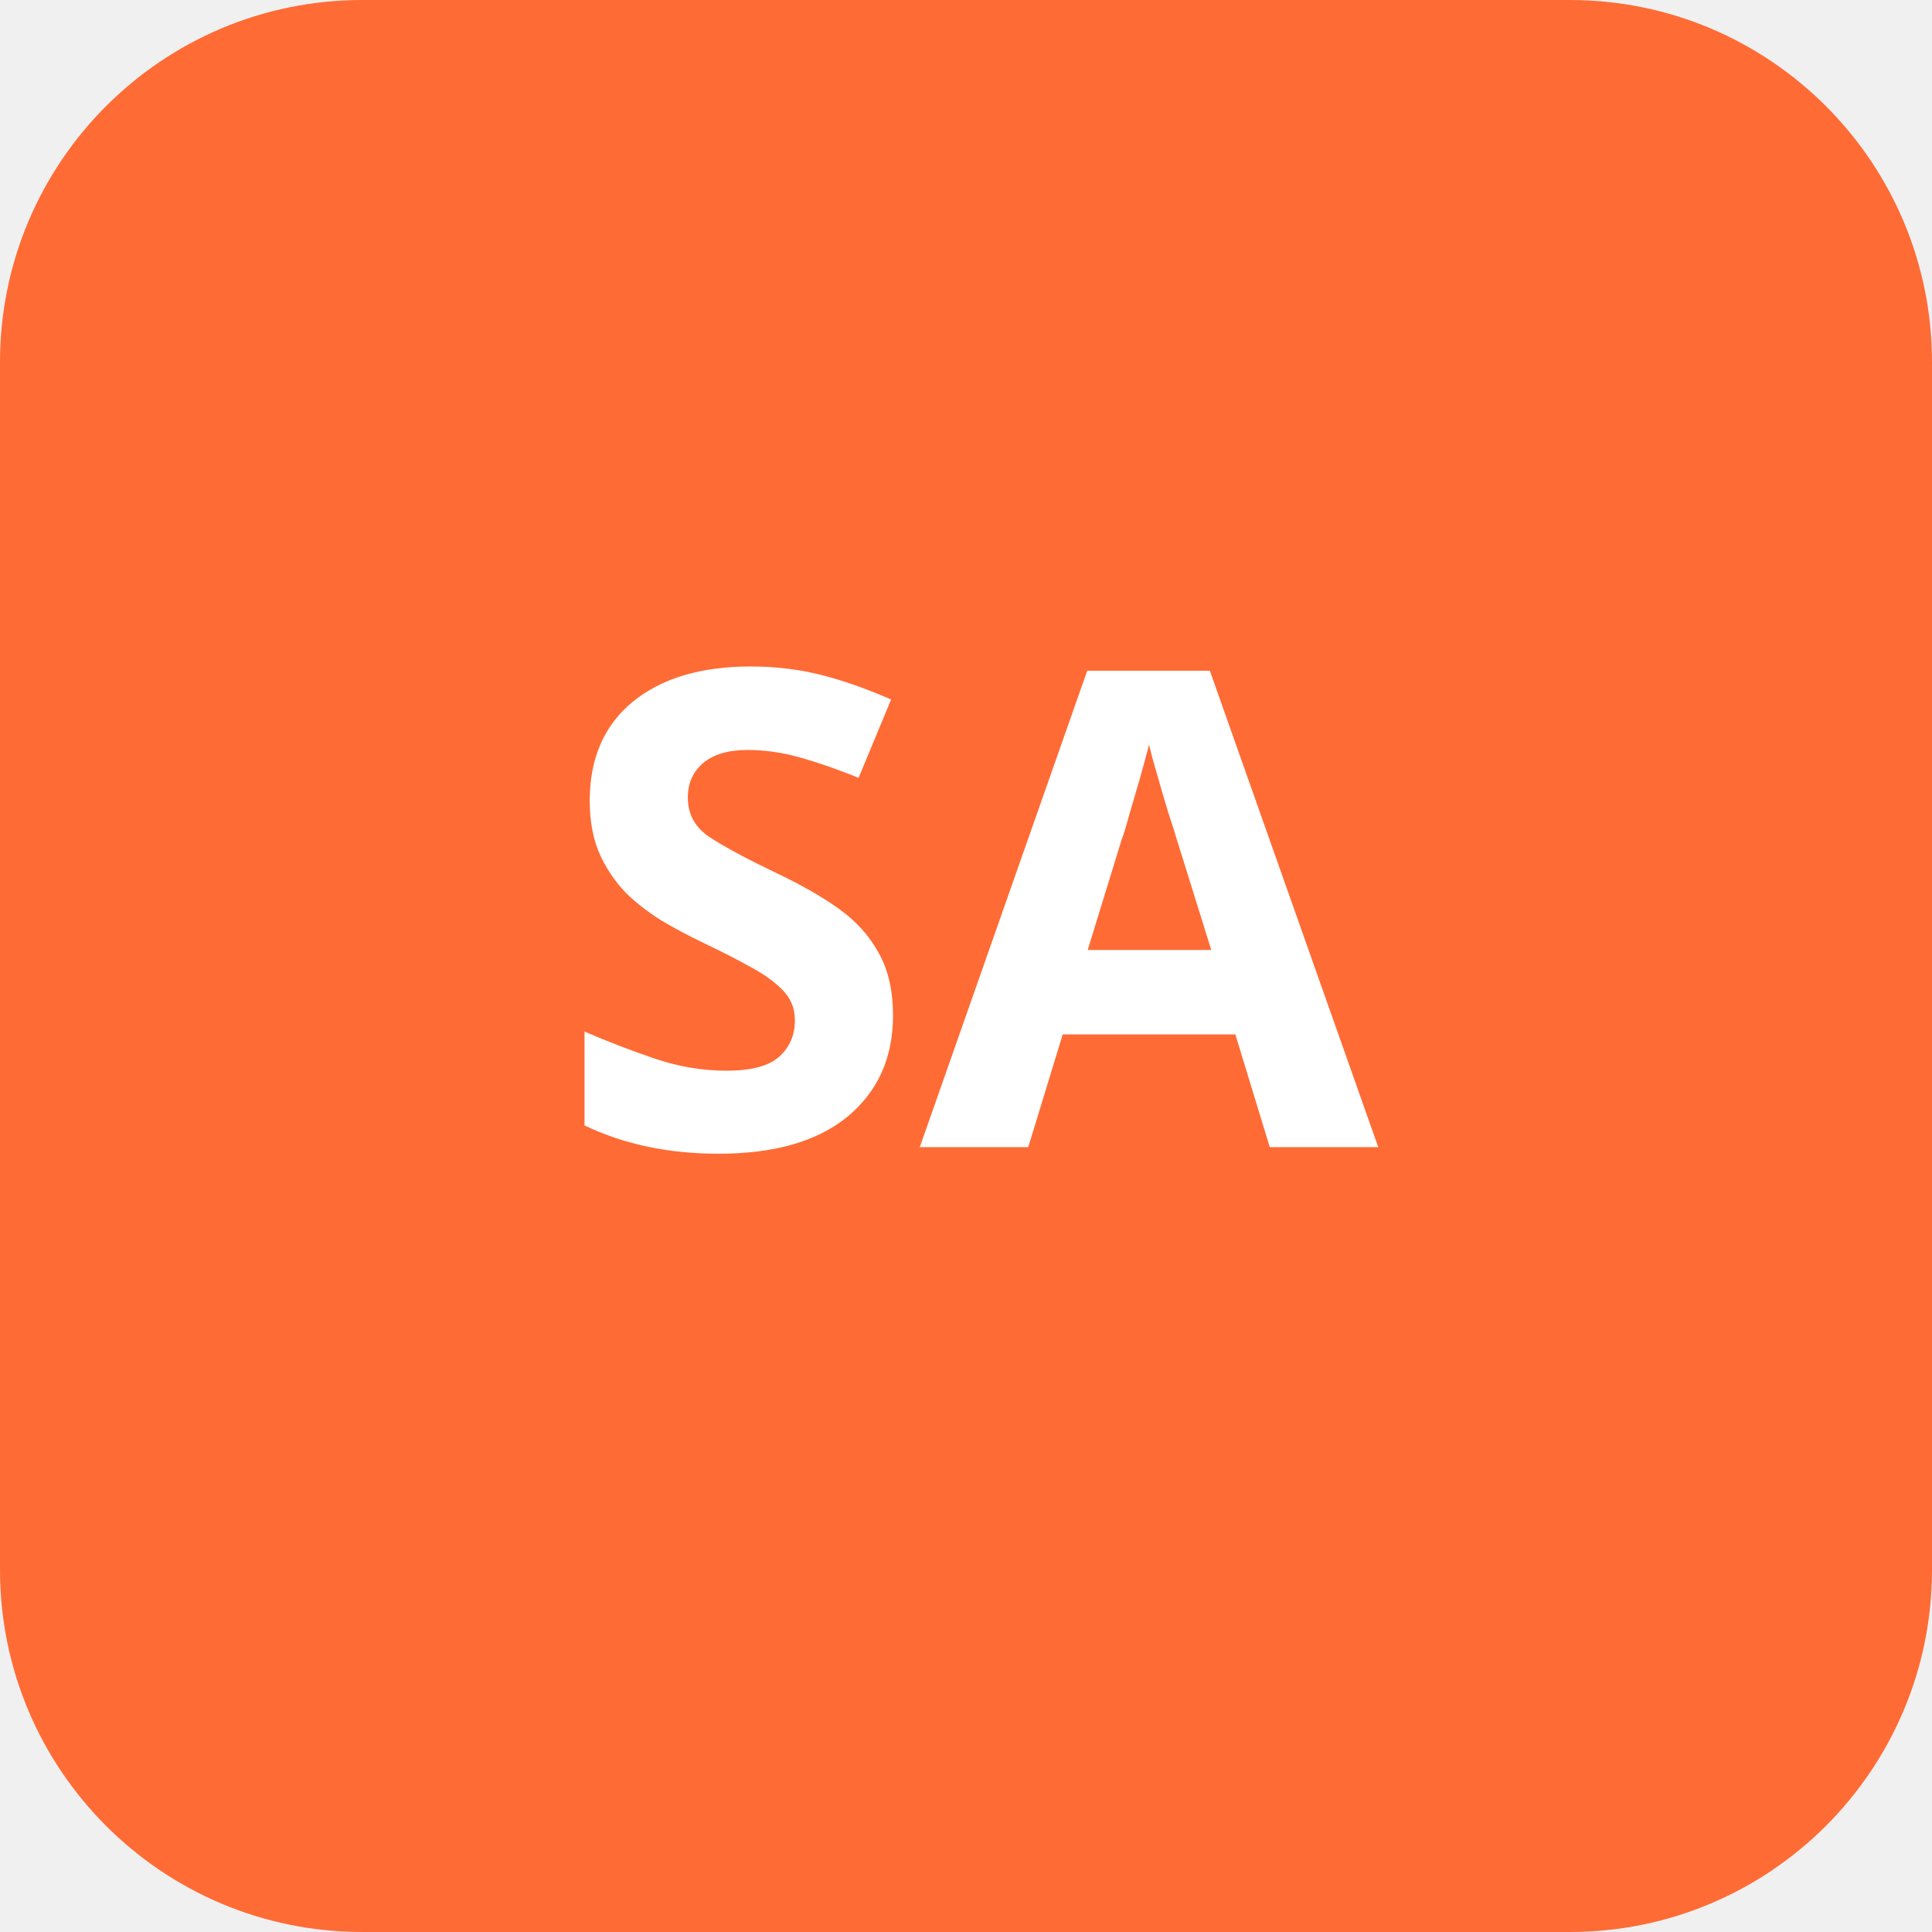
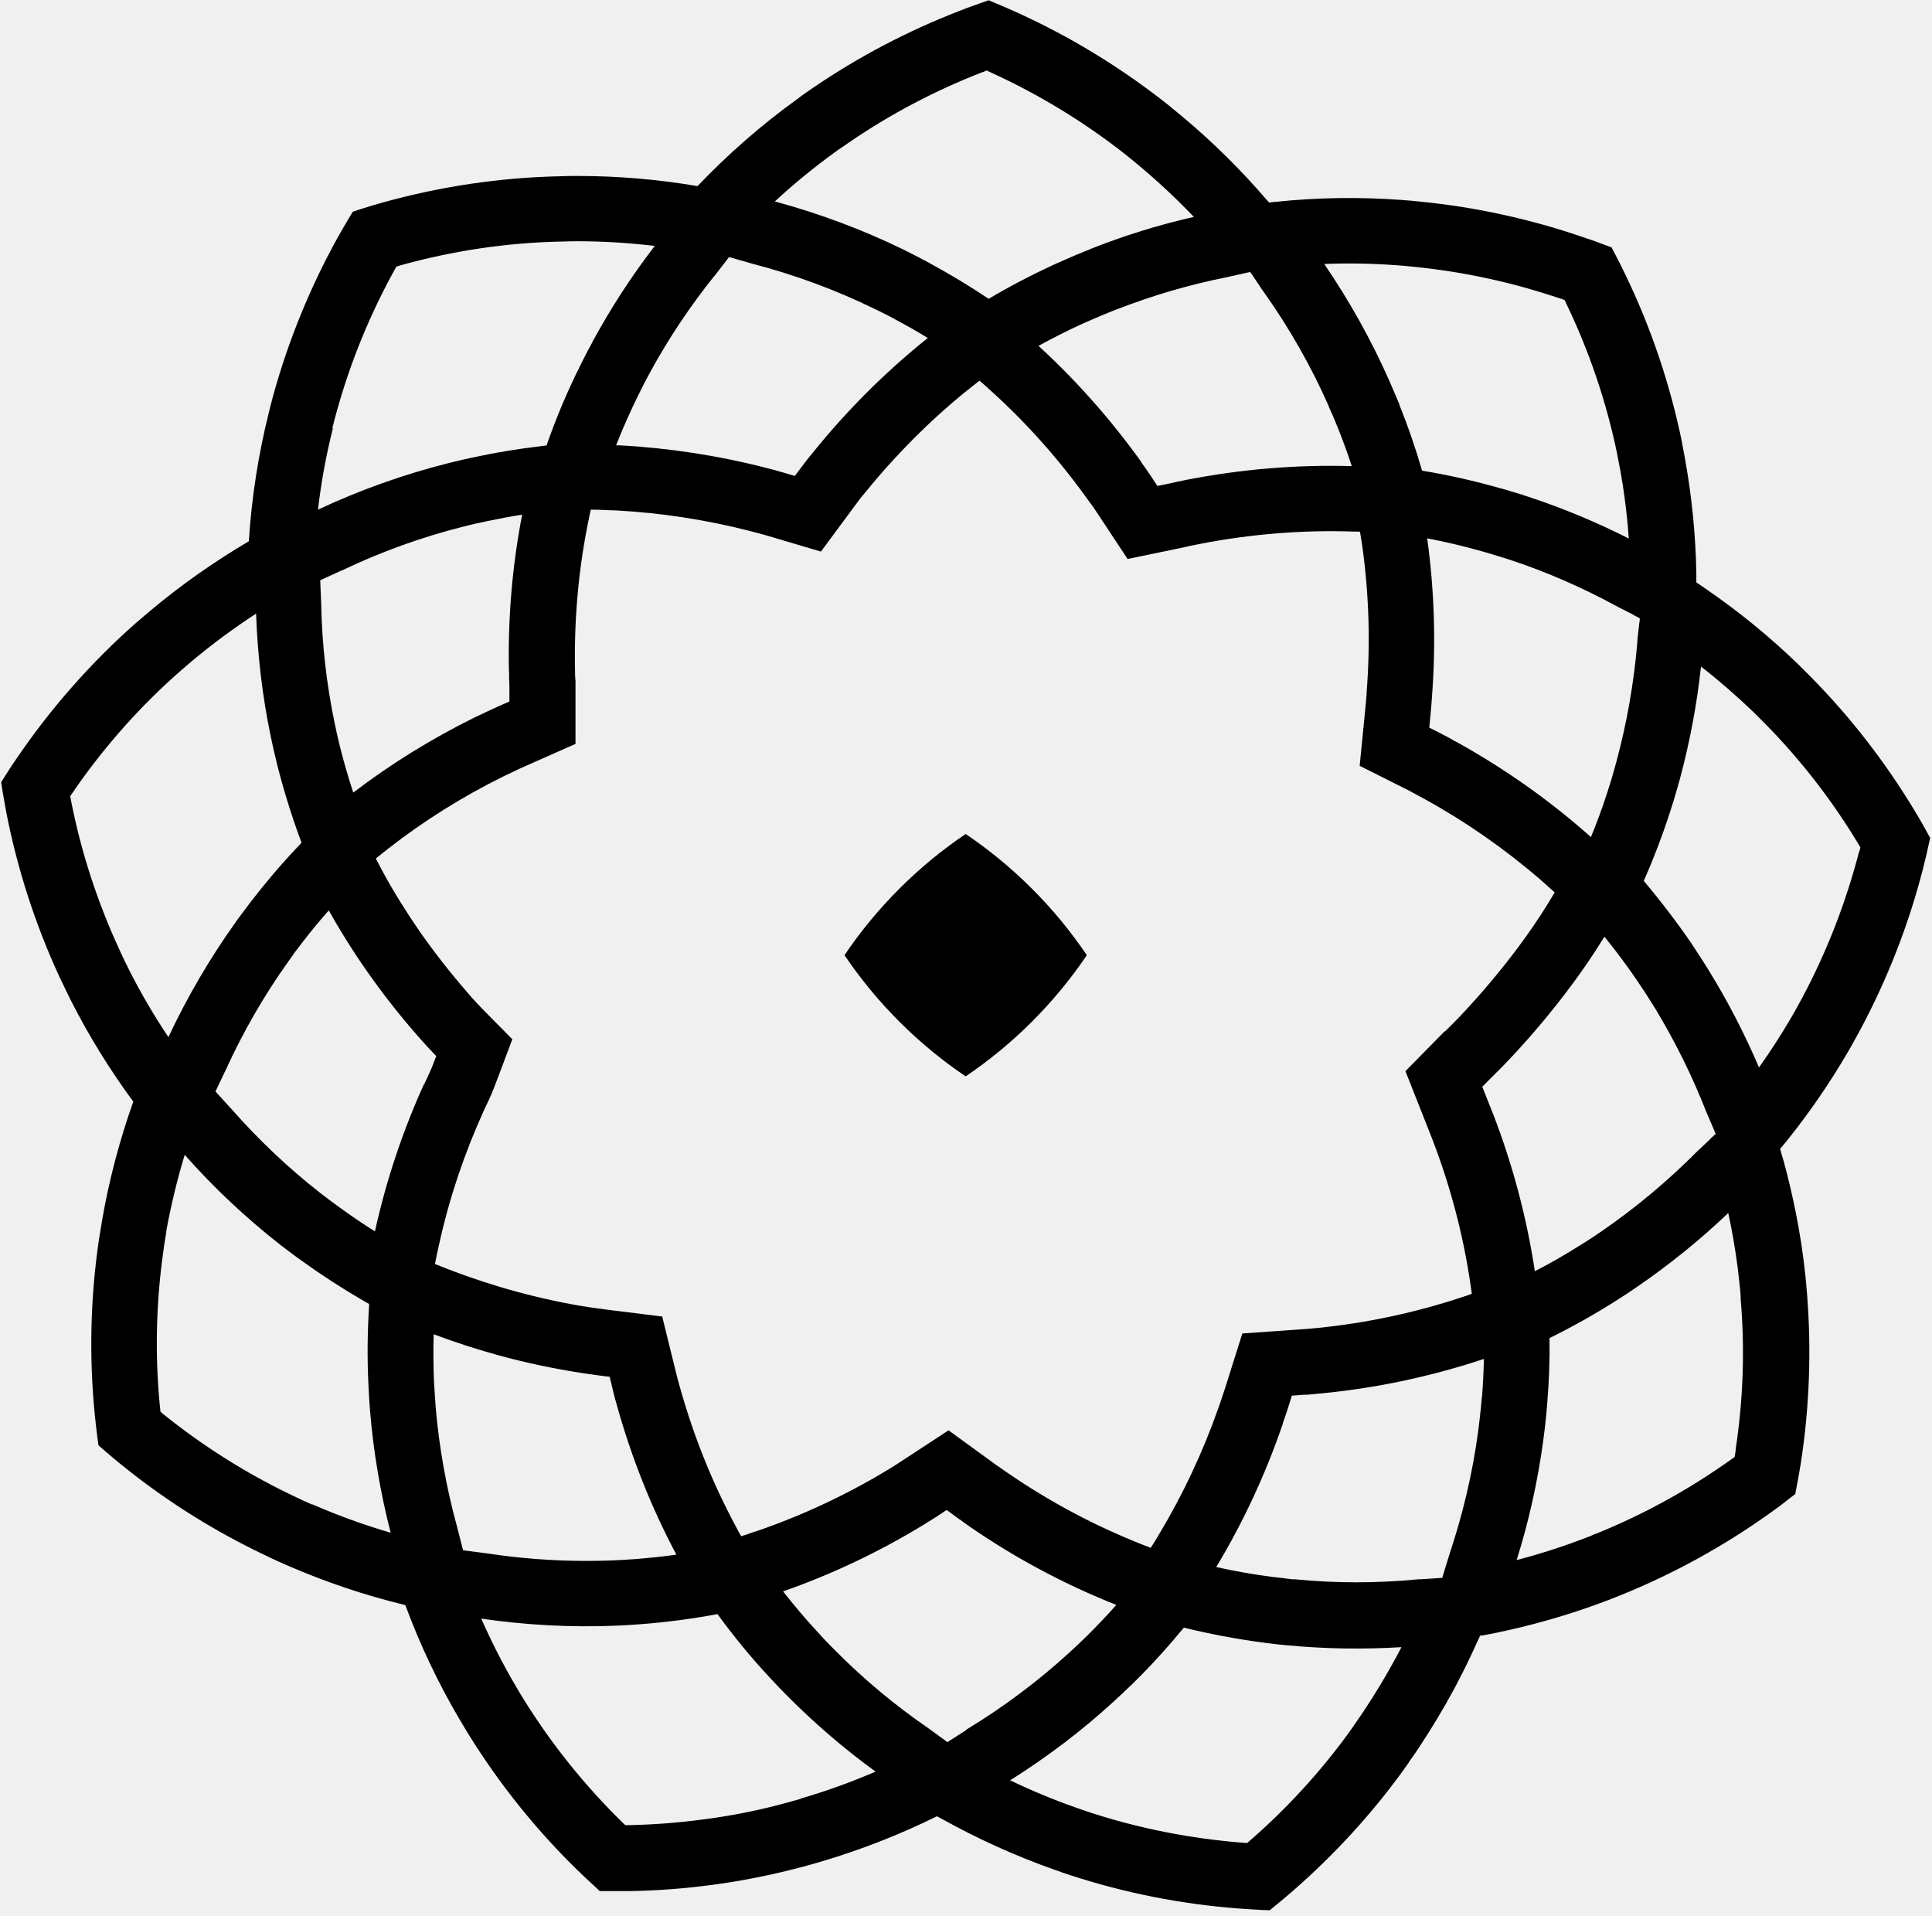
- <svg xmlns="http://www.w3.org/2000/svg" width="64" height="64" viewBox="0 0 64 64">
-   <rect width="64" height="64" rx="12" fill="#FF6B35" />
-   <text x="32" y="38" text-anchor="middle" font-family="system-ui,sans-serif" font-size="22" font-weight="700" fill="#fff">SA</text>
+ <svg xmlns="http://www.w3.org/2000/svg" width="344" height="341" viewBox="0 0 344 341">
+   <style>
+         path { fill: #000; }
+         @media (prefers-color-scheme: dark) {
+             path { fill: #FFF; }
+         }
+ </style>
+   <g clip-path="url(#clip0_1813_6860)">
+     <path d="M342.898 147.765C342.266 146.617 341.606 145.469 340.832 144.206C335.667 135.653 329.526 127.732 322.582 120.671L322.467 120.556C321.635 119.724 320.947 119.035 320.315 118.404C315.38 113.611 309.985 109.162 304.247 105.201C304.074 105.087 303.902 104.972 303.759 104.857C303.328 104.57 302.927 104.283 302.496 103.996C302.353 103.881 302.181 103.795 302.037 103.68C302.037 103.537 302.037 103.393 302.037 103.25C302.037 103.049 302.037 102.848 302.037 102.647C302.037 102.446 302.037 102.245 302.037 102.044C301.922 95.242 301.234 88.44 300.057 81.868L299.914 81.064C299.77 80.289 299.627 79.543 299.483 78.826V78.711C297.36 68.407 294.003 58.419 289.44 48.977C288.924 47.857 288.321 46.681 287.633 45.36L286.944 44.04L285.538 43.524C284.275 43.036 282.984 42.577 281.722 42.175C277.073 40.567 272.281 39.247 267.547 38.214C262.726 37.152 257.791 36.377 252.827 35.889C251.822 35.774 250.761 35.688 249.641 35.602C242.238 35.057 234.72 35.143 227.289 35.918C226.858 35.947 226.399 36.004 225.969 36.061C225.883 35.947 225.797 35.832 225.682 35.746C221.091 30.379 216.041 25.385 210.703 20.907C209.871 20.219 209.039 19.53 208.264 18.898L208.207 18.841C199.914 12.24 190.818 6.643 181.148 2.252C180.001 1.735 178.767 1.19 177.389 0.616L176.041 0.042L174.664 0.53C173.602 0.903 172.196 1.391 170.847 1.936C161.579 5.524 152.712 10.173 144.563 15.77L143.243 16.688C142.784 17.004 142.354 17.32 141.952 17.636C135.582 22.228 129.614 27.451 124.19 33.134C117.132 31.928 109.958 31.326 102.842 31.326C101.809 31.326 100.719 31.326 99.628 31.383C89.011 31.613 78.423 33.191 68.122 36.061C66.859 36.406 65.54 36.808 64.191 37.238L62.813 37.697L62.068 38.931C61.407 40.022 60.748 41.199 60.03 42.462C55.181 51.244 51.364 60.6 48.667 70.33C48.38 71.392 48.122 72.425 47.864 73.459C45.999 80.921 44.794 88.612 44.306 96.362C38.079 100.035 32.111 104.226 26.63 108.846C25.798 109.535 24.995 110.224 24.162 110.942C16.271 117.916 9.213 125.895 3.244 134.62L3.158 134.735C2.355 135.883 1.637 136.973 0.978 138.035L0.203 139.269L0.432 140.733C0.662 142.168 0.92 143.488 1.15 144.78C3.101 154.739 6.257 164.497 10.504 173.739L10.561 173.854C11.021 174.829 11.48 175.777 11.939 176.724L12.599 178.073C15.784 184.358 19.543 190.443 23.732 196.125C21.264 203.071 19.37 210.275 18.137 217.479V217.536C17.965 218.598 17.792 219.631 17.62 220.664C16.099 230.968 15.841 241.444 16.874 251.833C17.018 253.182 17.161 254.56 17.333 255.852L17.534 257.315L18.653 258.291C19.715 259.21 20.748 260.071 21.781 260.903L21.924 261.018C29.901 267.447 38.653 272.9 48.007 277.262L48.352 277.435C48.725 277.607 49.069 277.779 49.471 277.951L50.963 278.611C57.792 281.596 64.908 284.007 72.168 285.758C74.779 292.818 78.022 299.649 81.809 306.078L82.211 306.738C82.641 307.456 83.072 308.173 83.502 308.891C88.925 317.616 95.382 325.68 102.727 332.856C103.76 333.86 104.764 334.807 105.683 335.64L106.773 336.673H108.265C109.614 336.673 110.991 336.673 112.34 336.673C117.132 336.587 121.981 336.214 126.716 335.582C131.479 334.951 136.299 334.032 141.063 332.827L142.956 332.339C143.989 332.052 144.994 331.794 146.027 331.478C153.143 329.383 160.144 326.656 166.83 323.356C166.973 323.442 167.117 323.528 167.26 323.585C167.375 323.643 167.519 323.729 167.633 323.786C174.032 327.345 180.718 330.387 187.547 332.798C188.064 332.97 188.552 333.143 189.068 333.344L190.617 333.86C200.287 337.017 210.33 338.998 220.517 339.773L222.554 339.916C223.214 339.945 223.903 340.002 224.591 340.031L226.084 340.088L227.231 339.141C228.436 338.165 229.412 337.333 230.33 336.529C237.561 330.215 244.103 323.097 249.756 315.32L250.875 313.741V313.684C251.507 312.823 252.109 311.962 252.683 311.072C254.979 307.599 257.102 304.069 258.996 300.539L259.713 299.161C260.861 296.951 261.98 294.655 263.042 292.273C263.128 292.101 263.214 291.9 263.3 291.728C263.386 291.555 263.443 291.383 263.529 291.211C263.616 291.211 263.673 291.211 263.759 291.182C263.845 291.182 263.902 291.182 263.989 291.154C264.189 291.125 264.419 291.067 264.62 291.039C265.136 290.953 265.624 290.838 266.112 290.752C272.712 289.403 279.225 287.537 285.452 285.212L286.944 284.638C287.46 284.438 287.948 284.237 288.465 284.036C297.934 280.219 306.915 275.282 315.208 269.341L316.872 268.136L319.655 265.983L319.914 264.577C320.057 263.917 320.172 263.256 320.287 262.568L320.631 260.559C322.18 250.571 322.553 240.411 321.75 230.365C321.664 229.217 321.549 228.041 321.463 227.151C321.061 223.362 320.487 219.516 319.713 215.699C319.11 212.714 318.393 209.701 317.589 206.716C317.532 206.515 317.475 206.343 317.417 206.142C317.36 205.941 317.302 205.769 317.245 205.568C317.159 205.224 317.044 204.879 316.958 204.535C317.245 204.19 317.532 203.846 317.819 203.501C317.934 203.358 318.077 203.186 318.192 203.042C318.307 202.899 318.45 202.727 318.565 202.583C322.381 197.79 325.853 192.71 328.924 187.458L329.67 186.166C330.186 185.248 330.703 184.301 331.219 183.354C336.068 174.284 339.856 164.612 342.41 154.595L342.898 152.615C343.041 152.07 343.156 151.524 343.271 150.979L343.672 149.171L342.955 147.879L342.898 147.765ZM290.932 109.535L291.879 110.023L291.965 110.109V110.368L291.879 110.97L291.535 114.013V114.328C290.932 121.475 289.699 128.564 287.862 135.395L287.374 137.174C287.03 138.408 286.628 139.728 286.14 141.221C285.28 143.861 284.333 146.473 283.271 149.027C275.897 142.455 267.776 136.744 259.139 131.979H259.082C258.623 131.692 258.164 131.434 257.733 131.204L256.901 130.774C256.901 130.774 256.758 130.688 256.7 130.659C256.643 130.63 256.585 130.602 256.528 130.573L254.491 129.54L254.692 127.387C254.806 126.182 254.892 125.206 254.95 124.287C255.696 114.73 255.409 105.173 254.118 95.845C257.475 96.477 260.803 97.28 264.046 98.198L264.649 98.371C266.141 98.801 267.374 99.203 268.58 99.576C275.265 101.757 281.836 104.627 288.12 108.072L290.387 109.22L290.932 109.507V109.535ZM257.217 183.612L250.244 190.701L254.95 202.612C258.192 210.992 260.488 219.66 261.779 228.356L261.865 228.959C261.923 229.39 261.98 229.849 262.066 230.337C261.463 230.566 260.89 230.767 260.316 230.939C252.023 233.695 243.357 235.531 234.606 236.421L233.888 236.479C233.401 236.536 232.855 236.593 232.281 236.622L221.205 237.397L218.164 247.04C217.906 247.815 217.619 248.676 217.274 249.71L216.93 250.685C214.147 258.607 210.56 266.213 206.285 273.302L206.084 273.646C205.739 274.249 205.338 274.88 204.878 275.569L203.358 274.966C194.979 271.666 186.945 267.389 179.542 262.309C179.14 262.051 178.795 261.793 178.422 261.534L177.418 260.846L168.896 254.646L160.345 260.243C159.714 260.673 158.996 261.104 158.078 261.678C150.56 266.213 142.612 269.915 134.406 272.699H134.319C133.545 272.986 132.741 273.273 131.967 273.503C131.794 273.216 131.651 272.929 131.479 272.642L131.106 271.924C126.888 264.117 123.53 255.766 121.091 247.069L120.948 246.581C120.833 246.151 120.69 245.605 120.518 244.974L117.906 234.383L110.274 233.436C109.011 233.293 107.749 233.121 106.486 232.948C105.998 232.891 105.511 232.805 105.023 232.748C100.69 232.087 96.357 231.14 92.11 229.992C88.064 228.902 84.019 227.581 80.145 226.089L79.542 225.859C78.854 225.601 78.165 225.314 77.448 225.027C77.562 224.396 77.706 223.707 77.878 222.903L78.251 221.239C80.03 213.202 82.699 205.31 86.142 197.733C86.314 197.331 86.63 196.699 86.888 196.154L86.945 196.039C87.634 194.576 88.179 193.112 88.667 191.82L91.221 185.018L86.199 179.938L84.908 178.589C84.248 177.872 83.645 177.212 83.072 176.523C80.116 173.107 77.333 169.549 74.779 165.904C72.397 162.459 70.188 158.929 68.265 155.399L67.778 154.481C67.519 153.993 67.261 153.505 67.003 153.017C67.003 152.959 66.945 152.902 66.917 152.845L67.204 152.615L69.04 151.151C75.382 146.186 82.297 141.852 89.614 138.236L91.364 137.404C92.168 137.002 92.885 136.686 93.602 136.37L102.469 132.438V122.766C102.469 122.508 102.469 122.278 102.469 122.078V121.274C102.412 120.642 102.383 120.097 102.383 119.581V119.265C102.211 110.741 102.928 102.188 104.535 93.893L104.965 91.769C105.023 91.425 105.109 91.081 105.195 90.736C106.084 90.736 107.031 90.765 108.179 90.822L109.815 90.88C117.763 91.31 125.769 92.544 133.602 94.553C134.606 94.812 135.439 95.041 136.185 95.242L146.17 98.198L152.885 89.129C152.885 89.129 153.114 88.842 153.229 88.67L154.233 87.464C159.599 80.863 165.625 74.836 172.11 69.584L173.602 68.407C173.86 68.177 174.147 67.977 174.405 67.776L174.606 67.948C175.18 68.436 175.754 68.952 176.414 69.555L176.672 69.785C182.956 75.496 188.666 81.925 193.688 88.957L194.233 89.703L194.29 89.76C194.606 90.191 194.922 90.65 195.237 91.138L200.775 99.519L210.589 97.481C211.019 97.395 211.449 97.309 211.851 97.194C212.396 97.079 212.97 96.964 213.573 96.85C222.669 95.07 231.966 94.324 240.976 94.64H241.205C241.521 94.64 241.837 94.64 242.152 94.668C242.296 95.443 242.411 96.333 242.583 97.395C243.759 105.89 244.017 114.615 243.329 123.312V123.771L243.3 123.857C243.271 124.488 243.185 125.235 243.099 126.182L242.095 136.342L251.019 140.819C251.019 140.819 251.277 140.963 251.42 141.049L253.601 142.225C260.918 146.244 267.834 151.065 274.175 156.518L275.753 157.925C276.126 158.24 276.471 158.556 276.815 158.872C276.471 159.475 276.069 160.106 275.61 160.881C269.039 171.586 260.316 180.57 259.34 181.574C258.508 182.435 257.819 183.095 257.389 183.526L257.303 183.612H257.217ZM90.647 119.581V119.667C90.647 120.384 90.647 121.188 90.704 122.106V122.25C90.704 122.25 90.704 122.278 90.704 122.365C90.704 122.393 90.704 122.451 90.704 122.537C90.704 122.623 90.704 122.709 90.704 122.824V124.89L88.811 125.722C87.95 126.096 87.06 126.526 86.085 126.985L84.392 127.789C76.788 131.549 69.557 136.026 62.9 141.106C62.068 138.552 61.293 135.94 60.633 133.328L60.518 132.869C60.174 131.491 59.858 130.085 59.571 128.679C58.136 121.791 57.333 114.701 57.19 107.584L57.017 103.307L60.834 101.556H60.891C67.835 98.227 75.123 95.615 82.612 93.721C83.961 93.377 85.338 93.061 86.773 92.774C88.839 92.344 90.905 91.942 92.971 91.626C91.192 100.782 90.417 110.138 90.618 119.523L90.647 119.581ZM248.752 47.226C249.756 47.312 250.674 47.37 251.564 47.484H251.65C256.155 47.944 260.66 48.632 265.05 49.608C269.354 50.527 273.687 51.761 277.934 53.196H278.02C278.221 53.282 278.393 53.368 278.594 53.425C278.68 53.626 278.766 53.827 278.881 54.057C282.984 62.552 286.026 71.564 287.948 80.835L288.006 81.179C288.178 82.069 288.35 82.958 288.522 83.848L288.952 86.431C289.44 89.531 289.785 92.717 290.014 95.874C284.247 92.946 278.278 90.478 272.224 88.469C270.875 88.01 269.44 87.579 267.747 87.091L267.288 86.948H267.202C262.611 85.628 257.905 84.566 253.2 83.791C252.08 79.887 250.732 75.955 249.182 72.109V72.023C248.608 70.703 248.035 69.268 247.317 67.661C244.132 60.486 240.258 53.54 235.782 46.996C240.115 46.824 244.448 46.91 248.752 47.226ZM222.497 48.403L222.554 48.46H222.64L224.792 51.675L224.964 51.904C229.555 58.362 233.458 65.221 236.614 72.368V72.454C237.188 73.659 237.647 74.75 238.049 75.783L238.279 76.329C239.139 78.538 239.972 80.748 240.689 82.987C230.904 82.7 220.976 83.532 211.249 85.427C210.56 85.57 209.871 85.714 209.183 85.857C208.867 85.943 208.523 86.001 208.178 86.087L206.084 86.517L204.907 84.738C204.305 83.848 203.759 83.044 203.186 82.27V82.212C197.791 74.693 191.65 67.747 184.907 61.576C187.432 60.199 190.015 58.879 192.597 57.702L194.491 56.869C195.61 56.382 196.844 55.865 198.422 55.233L198.967 55.033C205.252 52.593 211.794 50.67 218.451 49.35L222.554 48.431L222.497 48.403ZM148.724 27.078L148.781 27.021C149.126 26.762 149.47 26.504 149.843 26.274L151.134 25.385C158.537 20.305 166.572 16.086 175.008 12.814H175.094C175.295 12.699 175.467 12.642 175.668 12.556C175.869 12.642 176.098 12.756 176.299 12.842C184.993 16.803 193.2 21.797 200.689 27.738L200.861 27.882C201.665 28.542 202.468 29.173 203.157 29.776C206.428 32.531 209.584 35.487 212.569 38.616C206.256 40.051 200.058 41.974 194.089 44.356L193.975 44.413C192.31 45.073 190.962 45.648 189.728 46.193L187.719 47.083L187.404 47.226C183.559 49.005 179.714 51.014 176.041 53.196C172.684 50.957 169.183 48.833 165.625 46.91L165.338 46.738C164.075 46.078 162.727 45.36 161.12 44.557L161.005 44.499C153.659 40.912 145.912 38.013 137.964 35.861C141.378 32.703 144.965 29.776 148.724 27.049V27.078ZM127.203 49.149L129.814 45.762L133.717 46.882L133.918 46.939C141.522 48.919 148.925 51.646 155.926 55.09L156.529 55.377C157.246 55.75 157.935 56.094 158.566 56.41L159.771 57.07C161.608 58.046 163.415 59.079 165.194 60.17L164.735 60.543C157.447 66.427 150.704 73.171 144.764 80.547L144.047 81.409C143.817 81.696 143.616 81.954 143.416 82.212L141.522 84.738L139.398 84.106C138.423 83.819 137.476 83.561 136.443 83.303C127.835 81.093 119.025 79.744 110.302 79.285H109.7C110.876 76.242 112.225 73.258 113.66 70.33C114.291 69.038 114.951 67.747 115.64 66.484L115.783 66.226C119.054 60.227 122.899 54.487 127.175 49.149H127.203ZM59.169 76.242C59.399 75.381 59.629 74.377 59.915 73.401C62.354 64.561 65.826 56.066 70.245 48.058L70.59 47.456C70.819 47.398 71.049 47.341 71.25 47.255C80.604 44.643 90.216 43.208 99.858 43.007H100.059C100.977 42.978 101.952 42.95 102.813 42.95C107.404 42.95 111.995 43.237 116.586 43.782C112.426 49.178 108.696 54.947 105.453 60.916V60.974C104.678 62.351 103.961 63.758 103.301 65.106C101.006 69.699 98.997 74.463 97.333 79.256C97.333 79.256 97.333 79.285 97.333 79.313C96.931 79.342 96.529 79.4 96.127 79.457C92.225 79.916 88.351 80.547 84.506 81.38C82.928 81.696 81.379 82.069 79.887 82.442C71.91 84.451 64.076 87.235 56.616 90.736C57.19 85.829 58.079 80.949 59.284 76.214L59.169 76.242ZM23.043 172.792L22.412 171.5C22.096 170.869 21.781 170.237 21.494 169.577L21.178 168.888C17.305 160.479 14.406 151.582 12.627 142.426C12.599 142.225 12.541 141.996 12.484 141.766L13.89 139.728C19.112 132.352 25.138 125.608 31.852 119.695C32.627 119.007 33.373 118.375 34.119 117.744C37.735 114.701 41.58 111.86 45.597 109.248C45.855 116.624 46.716 123.972 48.208 131.118C48.524 132.639 48.868 134.189 49.241 135.653V135.71C50.389 140.274 51.766 144.78 53.373 149.171C53.431 149.343 53.517 149.544 53.574 149.716C53.603 149.802 53.66 149.917 53.689 150.032C53.574 150.147 53.459 150.262 53.344 150.405C53.23 150.549 53.086 150.692 52.943 150.836C50.073 153.849 47.319 157.092 44.708 160.479L43.301 162.345C42.814 162.976 42.355 163.607 41.895 164.268C37.333 170.668 33.316 177.527 29.987 184.645C27.434 180.828 25.109 176.867 23.043 172.792ZM55.611 267.877L54.205 267.246C53.89 267.102 53.603 266.987 53.287 266.815L52.914 266.643C44.392 262.654 36.358 257.631 29.098 251.776L28.581 251.346L28.495 250.628C27.548 241.186 27.778 231.657 29.155 222.3V222.214C29.299 221.21 29.471 220.205 29.614 219.344V219.115C30.447 214.58 31.537 210.045 32.886 205.597C38.05 211.452 43.789 216.819 49.901 221.612L51.795 223.047C52.426 223.535 53.057 223.994 53.718 224.453C57.218 226.979 60.891 229.361 64.65 231.542C64.994 231.743 65.367 231.944 65.712 232.145C65.712 232.26 65.712 232.403 65.712 232.518C65.425 237.139 65.367 241.817 65.597 246.466C65.654 247.959 65.769 249.537 65.884 251.145C66.486 258.435 67.72 265.725 69.557 272.871C64.822 271.493 60.145 269.8 55.611 267.82V267.877ZM75.525 192.94C71.737 201.263 68.839 209.959 66.859 218.77L66.773 219.229C64.65 217.909 62.584 216.503 60.575 215.039C59.944 214.58 59.399 214.178 58.882 213.805L57.075 212.427C51.364 207.979 46.056 202.927 41.236 197.474L38.366 194.317L40.116 190.644L40.203 190.471C43.301 183.669 47.06 177.154 51.393 171.098C51.766 170.582 52.197 169.979 52.598 169.405L53.976 167.597C55.439 165.703 56.96 163.866 58.538 162.086C60.547 165.674 62.785 169.262 65.195 172.706C67.978 176.695 71.049 180.627 74.291 184.329C74.98 185.133 75.668 185.879 76.357 186.625L77.362 187.687L77.677 188.003C77.275 189.094 76.845 190.213 76.386 191.189C76.099 191.792 75.755 192.509 75.554 192.968L75.525 192.94ZM82.44 275.942L81.522 272.383L81.379 271.809C79.456 264.806 78.165 257.574 77.562 250.37V250.312C77.448 248.82 77.362 247.356 77.275 246.007C77.161 243.195 77.132 240.353 77.218 237.541C81.12 239.004 85.109 240.296 89.126 241.386C93.775 242.649 98.567 243.654 103.33 244.4C103.846 244.486 104.363 244.544 104.908 244.63C106.142 244.802 107.347 244.974 108.552 245.118L109.155 247.586C109.155 247.586 109.155 247.701 109.183 247.729L109.241 247.959C109.442 248.734 109.614 249.451 109.843 250.198C112.426 259.468 115.984 268.423 120.431 276.774C118.079 277.119 115.726 277.348 113.344 277.549C111.823 277.664 110.446 277.75 109.04 277.808C107.49 277.865 105.884 277.894 104.305 277.894C98.452 277.894 92.512 277.435 86.658 276.545L82.44 276V275.942ZM142.641 320.227C141.751 320.486 140.833 320.744 139.972 320.974L138.136 321.461C133.832 322.552 129.441 323.384 125.109 323.93C120.805 324.504 116.386 324.848 112.024 324.934C111.795 324.934 111.565 324.934 111.335 324.934C111.163 324.791 111.02 324.619 110.819 324.446C104.162 317.931 98.28 310.613 93.344 302.691C92.942 302.06 92.569 301.428 92.196 300.797L91.823 300.166C89.556 296.32 87.519 292.302 85.683 288.169C93.574 289.317 101.608 289.747 109.499 289.431C110.991 289.374 112.569 289.288 114.262 289.144C118.739 288.8 123.272 288.197 127.749 287.365C130.618 291.297 133.717 295.085 136.988 298.587C138.078 299.764 139.169 300.912 140.23 301.974C145.08 306.853 150.331 311.359 155.898 315.406C151.565 317.271 147.117 318.878 142.583 320.199L142.641 320.227ZM172.052 308.001C170.905 308.718 169.786 309.465 168.695 310.153L165.453 307.8L165.223 307.628C159.255 303.524 153.659 298.845 148.552 293.679C147.576 292.703 146.601 291.699 145.625 290.608C143.473 288.283 141.407 285.844 139.427 283.318C147.978 280.333 156.299 276.401 164.161 271.637C165.051 271.092 165.883 270.575 166.744 270.03L168.552 268.824L170.388 270.173C170.56 270.288 170.704 270.403 170.876 270.518H170.905C171.536 271.006 172.167 271.436 172.856 271.924C180.919 277.463 189.642 282.113 198.767 285.729C197.188 287.509 195.553 289.231 193.889 290.895L191.966 292.761C191.45 293.249 190.933 293.737 190.388 294.224C184.821 299.305 178.709 303.897 172.225 307.829L171.995 307.972L172.052 308.001ZM249.297 293.708L248.608 294.999C246.887 298.185 244.964 301.4 242.87 304.557C242.296 305.389 241.722 306.221 241.205 306.996L240.201 308.431C235.065 315.492 229.125 321.978 222.554 327.69C222.382 327.833 222.238 327.977 222.066 328.12L221.292 328.063C212.109 327.345 202.985 325.566 194.233 322.724L192.712 322.208C192.282 322.064 191.851 321.921 191.392 321.748C187.49 320.371 183.616 318.764 179.857 316.955C186.428 312.823 192.655 308.116 198.336 302.892C198.91 302.347 199.484 301.83 200.058 301.285L201.78 299.649C204.907 296.578 207.92 293.249 210.79 289.776C215.352 290.895 220.058 291.785 224.764 292.416L227.059 292.703C227.834 292.789 228.609 292.876 229.383 292.933C236.012 293.564 242.812 293.65 249.527 293.249C249.441 293.421 249.354 293.593 249.268 293.765L249.297 293.708ZM263.845 248.763L263.673 250.685C263.529 252.12 263.357 253.527 263.185 254.876C262.181 262.338 260.43 269.714 258.049 276.803L256.93 280.477L256.844 280.793L256.758 280.907L255.151 281.022L252.855 281.166H252.54C245.223 281.883 237.791 281.883 230.56 281.166H230.101C229.498 281.08 228.982 281.022 228.523 280.965L226.284 280.706C223.013 280.276 219.771 279.702 216.557 278.984C221.378 270.977 225.366 262.395 228.408 253.469V253.383C228.752 252.436 229.068 251.489 229.383 250.513L230.015 248.476L232.281 248.303C232.281 248.303 232.511 248.303 232.568 248.303H232.798C233.63 248.217 234.434 248.16 235.151 248.074H235.237C245.079 247.127 254.778 245.06 264.046 241.989C264.103 241.989 264.161 241.96 264.218 241.932C264.161 244.228 264.046 246.495 263.874 248.734L263.845 248.763ZM265.854 198.335L263.931 193.485L265.452 191.935C265.882 191.505 266.657 190.758 267.604 189.783C269.354 188.003 278.422 178.561 285.509 167.023C285.567 166.937 285.624 166.851 285.681 166.765C287.403 168.888 289.067 171.098 290.617 173.308L291.621 174.772C292.453 175.977 293.199 177.126 293.917 178.274L294.777 179.651C298.278 185.449 301.32 191.591 303.816 197.962L304.935 200.574L305.165 201.119L305.394 201.665L305.48 201.866C305.48 201.866 305.423 201.923 305.394 201.952L305.107 202.21L304.677 202.612L304.247 203.042L302.64 204.563L302.353 204.822C297.073 210.16 291.248 215.039 285.05 219.287C283.902 220.062 282.726 220.865 281.492 221.612C278.852 223.276 276.097 224.884 273.285 226.319C271.851 216.819 269.354 207.376 265.825 198.249L265.854 198.335ZM309.067 258.062L308.866 259.382L308.264 259.812C300.746 265.179 292.568 269.685 283.988 273.129H283.902C283.472 273.359 283.099 273.503 282.726 273.646L281.262 274.191C277.618 275.569 273.859 276.746 270.043 277.75C272.224 270.833 273.802 263.687 274.778 256.483C274.978 254.962 275.179 253.383 275.323 251.776L275.495 249.767C275.811 245.979 275.954 242.104 275.897 238.229C279.943 236.22 283.96 233.982 287.747 231.571C289.067 230.738 290.387 229.877 291.65 228.988C297.331 225.084 302.726 220.722 307.719 215.958C307.862 216.589 307.977 217.22 308.12 217.852C308.809 221.353 309.354 224.855 309.698 228.299C309.784 228.988 309.871 229.877 309.928 230.71V231.226C310.703 240.152 310.387 249.164 309.038 258.033L309.067 258.062ZM331.018 151.611C328.665 160.709 325.251 169.491 320.86 177.7C320.401 178.532 320.028 179.249 319.684 179.852L318.737 181.488C317.015 184.415 315.179 187.257 313.199 190.041C310.531 183.813 307.403 177.786 303.845 172.103L303.701 171.873C302.984 170.725 302.209 169.549 301.377 168.286L301.291 168.142C298.651 164.268 295.753 160.479 292.683 156.834C294.404 152.931 295.954 148.884 297.274 144.808C297.819 143.173 298.249 141.709 298.651 140.331L299.168 138.466C300.889 132.008 302.152 125.349 302.869 118.662C306.14 121.216 309.268 123.943 312.252 126.813C312.826 127.387 313.457 128.019 314.261 128.822L315.523 130.114C321.32 136.198 326.513 142.972 330.875 150.233C330.989 150.434 331.133 150.635 331.248 150.836L331.076 151.582L331.018 151.611Z" />
+     <path fill-rule="evenodd" clip-rule="evenodd" d="M183.758 181.874C180.069 185.563 176.108 188.814 171.94 191.627C167.77 188.813 163.808 185.562 160.118 181.872C156.429 178.183 153.178 174.221 150.364 170.053C153.178 165.883 156.43 161.921 160.12 158.231C163.809 154.542 167.77 151.291 171.939 148.478C176.109 151.291 180.071 154.543 183.761 158.233C187.45 161.922 190.701 165.883 193.514 170.052C190.7 174.222 187.448 178.184 183.758 181.874Z" />
+   </g>
+   <defs>
+     <clipPath id="clip0_1813_6860">
+       <rect width="343.47" height="340.018" transform="translate(0.205078 0.0449219)" />
+     </clipPath>
+   </defs>
</svg>
